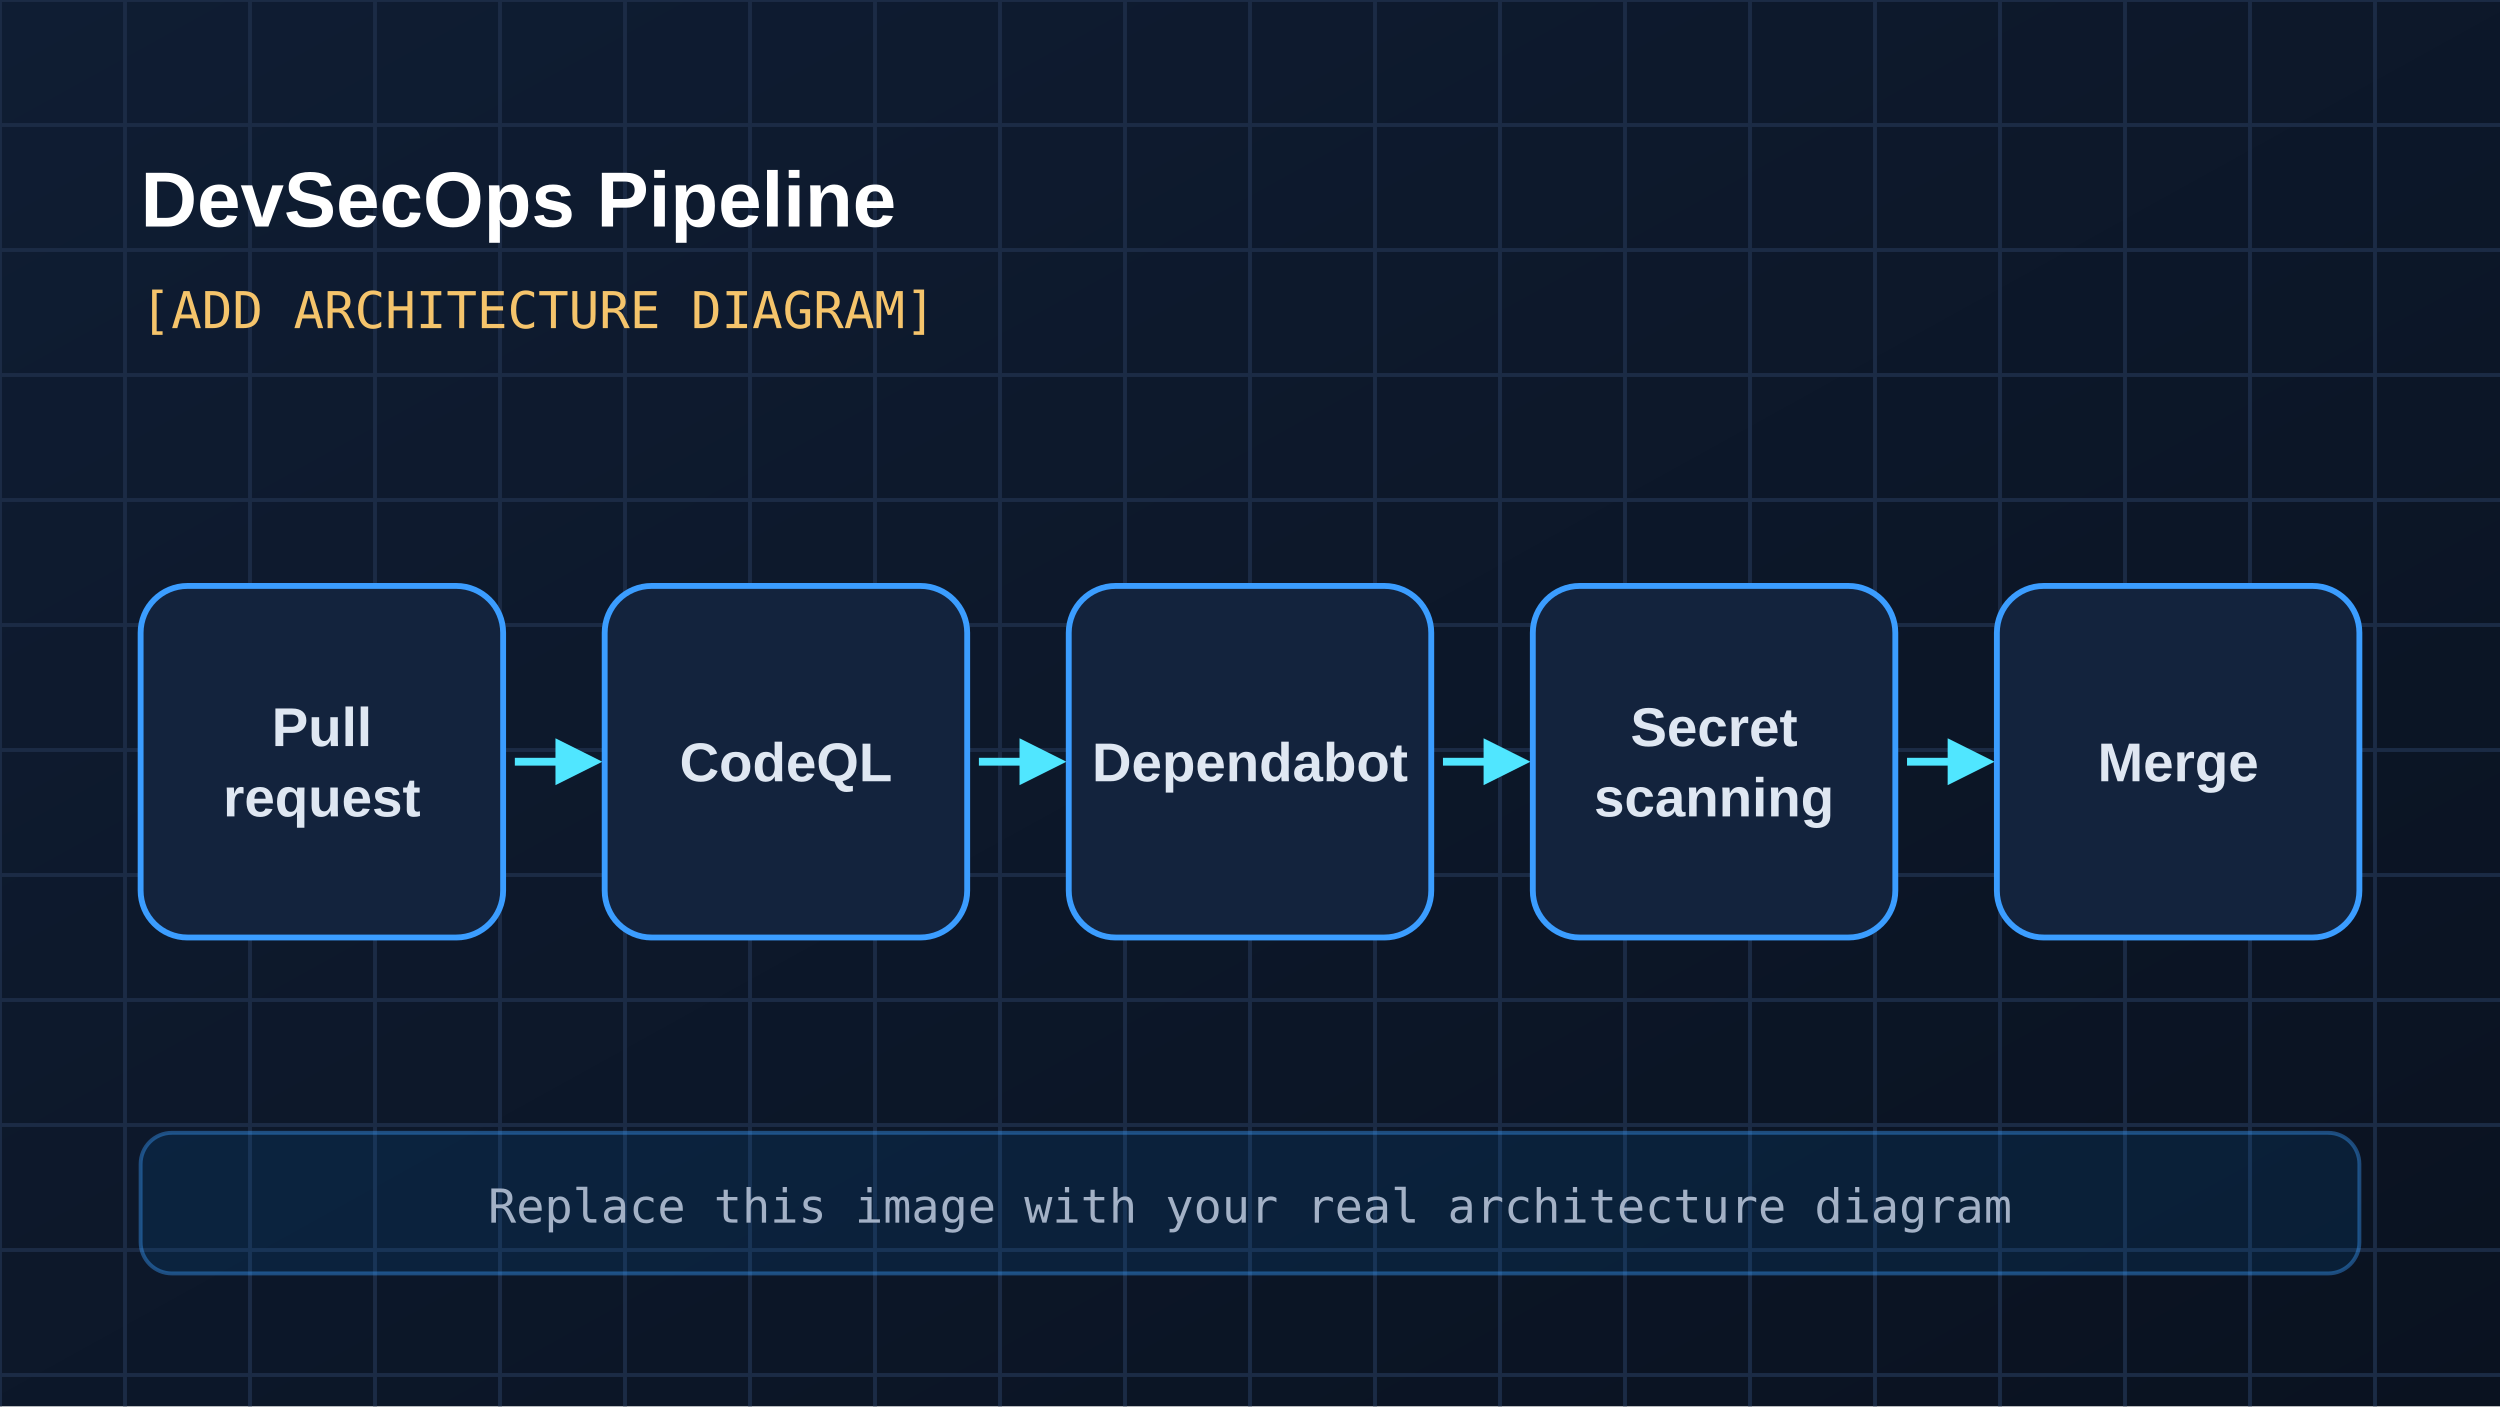
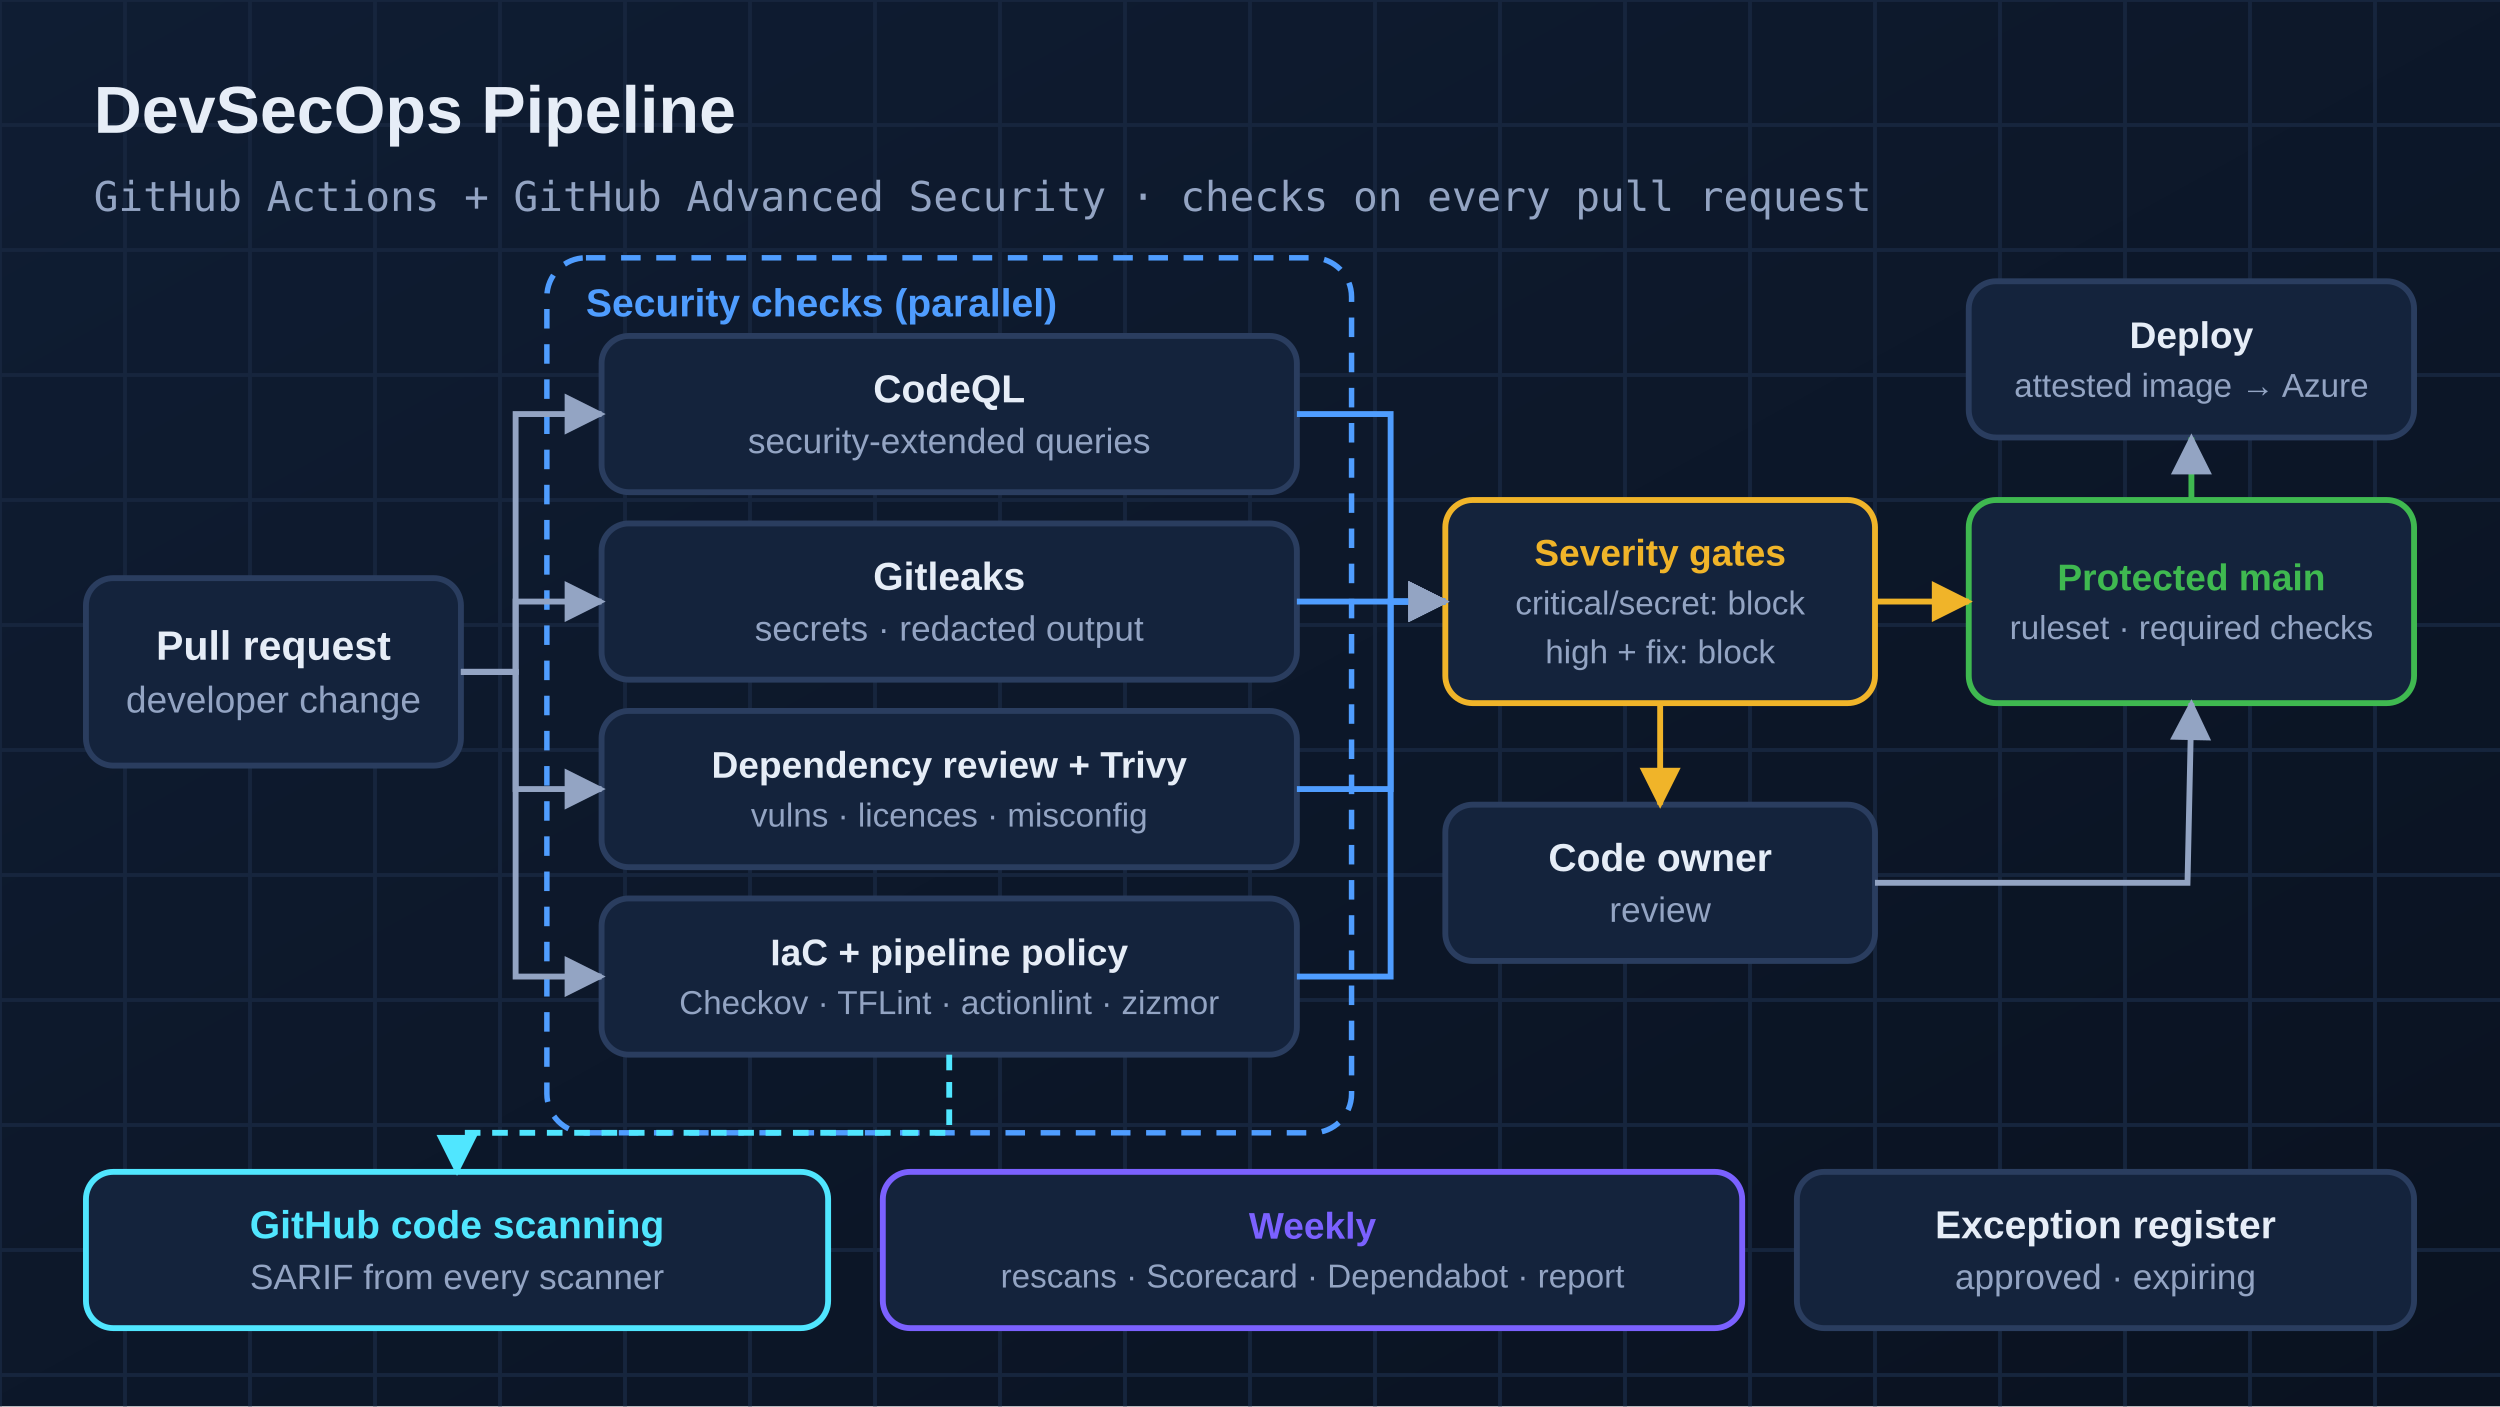
- <svg xmlns="http://www.w3.org/2000/svg" viewBox="0 0 640 360" role="img" aria-label="DevSecOps Pipeline — architecture diagram placeholder">
+ <svg xmlns="http://www.w3.org/2000/svg" viewBox="0 0 640 360" role="img" aria-label="Architecture: every pull request runs CodeQL code scanning, Gitleaks secret detection, dependency review with Trivy, and infrastructure and pipeline policy checks; results flow to GitHub code scanning; severity gates and code owner review guard the protected main branch; weekly jobs rescan, run OpenSSF Scorecard, Dependabot updates and a security report.">
  <defs>
    <linearGradient id="bg" x1="0" y1="0" x2="1" y2="1">
      <stop offset="0" stop-color="#0f1d33" />
      <stop offset="1" stop-color="#0a1220" />
    </linearGradient>
-     <marker id="a" viewBox="0 0 10 10" refX="8" refY="5" markerWidth="6" markerHeight="6" orient="auto">
-       <path d="M0 0l10 5-10 5z" fill="#50e6ff" />
+     <marker id="a" viewBox="0 0 10 10" refX="9" refY="5" markerWidth="7" markerHeight="7" orient="auto-start-reverse">
+       <path d="M0 0L10 5L0 10z" fill="#93a4c3" />
+     </marker>
+     <marker id="b" viewBox="0 0 10 10" refX="9" refY="5" markerWidth="7" markerHeight="7" orient="auto-start-reverse">
+       <path d="M0 0L10 5L0 10z" fill="#50e6ff" />
+     </marker>
+     <marker id="w" viewBox="0 0 10 10" refX="9" refY="5" markerWidth="7" markerHeight="7" orient="auto-start-reverse">
+       <path d="M0 0L10 5L0 10z" fill="#f0b429" />
    </marker>
  </defs>
  <rect width="640" height="360" fill="url(#bg)" />
-   <g stroke="#1b2b45" stroke-width="1">
+   <g stroke="#16253d" stroke-width="1">
    <path d="M0 0V360" />
    <path d="M32 0V360" />
    <path d="M64 0V360" />
    <path d="M96 0V360" />
    <path d="M128 0V360" />
    <path d="M160 0V360" />
    <path d="M192 0V360" />
    <path d="M224 0V360" />
    <path d="M256 0V360" />
    <path d="M288 0V360" />
    <path d="M320 0V360" />
    <path d="M352 0V360" />
    <path d="M384 0V360" />
    <path d="M416 0V360" />
    <path d="M448 0V360" />
    <path d="M480 0V360" />
    <path d="M512 0V360" />
    <path d="M544 0V360" />
    <path d="M576 0V360" />
    <path d="M608 0V360" />
    <path d="M0 0H640" />
    <path d="M0 32H640" />
    <path d="M0 64H640" />
    <path d="M0 96H640" />
    <path d="M0 128H640" />
    <path d="M0 160H640" />
    <path d="M0 192H640" />
    <path d="M0 224H640" />
    <path d="M0 256H640" />
    <path d="M0 288H640" />
    <path d="M0 320H640" />
    <path d="M0 352H640" />
  </g>
-   <text x="36" y="58" font-family="Segoe UI, Arial, sans-serif" font-size="20" font-weight="700" fill="#ffffff">DevSecOps Pipeline</text>
-   <text x="36" y="84" font-family="Consolas, Menlo, monospace" font-size="13" fill="#f5c46b">[ADD ARCHITECTURE DIAGRAM]</text>
-   <rect x="36.0" y="150" width="92.8" height="90" rx="12" fill="#13233d" stroke="#3b9dff" stroke-width="1.5" />
-   <text x="82.4" y="191.0" text-anchor="middle" font-family="Segoe UI, Arial, sans-serif" font-size="14" font-weight="600" fill="#dfe7f2">Pull</text>
-   <text x="82.4" y="209.0" text-anchor="middle" font-family="Segoe UI, Arial, sans-serif" font-size="14" font-weight="600" fill="#dfe7f2">request</text>
-   <path d="M131.8 195.0H151.8" stroke="#50e6ff" stroke-width="2" marker-end="url(#a)" />
-   <rect x="154.8" y="150" width="92.8" height="90" rx="12" fill="#13233d" stroke="#3b9dff" stroke-width="1.5" />
-   <text x="201.2" y="200.0" text-anchor="middle" font-family="Segoe UI, Arial, sans-serif" font-size="14" font-weight="600" fill="#dfe7f2">CodeQL</text>
-   <path d="M250.6 195.0H270.6" stroke="#50e6ff" stroke-width="2" marker-end="url(#a)" />
-   <rect x="273.6" y="150" width="92.8" height="90" rx="12" fill="#13233d" stroke="#3b9dff" stroke-width="1.5" />
-   <text x="320.0" y="200.0" text-anchor="middle" font-family="Segoe UI, Arial, sans-serif" font-size="14" font-weight="600" fill="#dfe7f2">Dependabot</text>
-   <path d="M369.4 195.0H389.4" stroke="#50e6ff" stroke-width="2" marker-end="url(#a)" />
-   <rect x="392.4" y="150" width="92.8" height="90" rx="12" fill="#13233d" stroke="#3b9dff" stroke-width="1.5" />
-   <text x="438.8" y="191.0" text-anchor="middle" font-family="Segoe UI, Arial, sans-serif" font-size="14" font-weight="600" fill="#dfe7f2">Secret</text>
-   <text x="438.8" y="209.0" text-anchor="middle" font-family="Segoe UI, Arial, sans-serif" font-size="14" font-weight="600" fill="#dfe7f2">scanning</text>
-   <path d="M488.2 195.0H508.2" stroke="#50e6ff" stroke-width="2" marker-end="url(#a)" />
-   <rect x="511.2" y="150" width="92.8" height="90" rx="12" fill="#13233d" stroke="#3b9dff" stroke-width="1.5" />
-   <text x="557.6" y="200.0" text-anchor="middle" font-family="Segoe UI, Arial, sans-serif" font-size="14" font-weight="600" fill="#dfe7f2">Merge</text>
-   <rect x="36" y="290" width="568" height="36" rx="8" fill="#0078d4" fill-opacity=".12" stroke="#3b9dff" stroke-opacity=".4" />
-   <text x="320.0" y="313" text-anchor="middle" font-family="Consolas, Menlo, monospace" font-size="12" fill="#a3b1c6">Replace this image with your real architecture diagram</text>
+   <text x="24" y="34" font-family="Segoe UI, Arial, sans-serif" font-size="17" font-weight="700" fill="#e6edf7">DevSecOps Pipeline</text>
+   <text x="24" y="54" font-family="Consolas, Menlo, monospace" font-size="10.5" fill="#93a4c3">GitHub Actions + GitHub Advanced Security · checks on every pull request</text>
+   <rect x="22" y="148" width="96" height="48" rx="7" fill="#14233c" stroke="#2a3d5f" stroke-width="1.5" />
+   <text x="70.0" y="168.9" text-anchor="middle" font-family="Segoe UI, Arial, sans-serif" font-size="10.5" font-weight="700" fill="#e6edf7">Pull request</text>
+   <text x="70.0" y="182.4" text-anchor="middle" font-family="Segoe UI, Arial, sans-serif" font-size="9.5" font-weight="400" fill="#93a4c3">developer change</text>
+   <rect x="140" y="66" width="206" height="224" rx="10" fill="none" stroke="#4f9dff" stroke-width="1.4" stroke-dasharray="5 4" />
+   <text x="150" y="81" font-family="Segoe UI, Arial, sans-serif" font-size="10" font-weight="700" fill="#4f9dff">Security checks (parallel)</text>
+   <rect x="154" y="86" width="178" height="40" rx="7" fill="#14233c" stroke="#2a3d5f" stroke-width="1.5" />
+   <text x="243.0" y="103.0" text-anchor="middle" font-family="Segoe UI, Arial, sans-serif" font-size="10" font-weight="700" fill="#e6edf7">CodeQL</text>
+   <text x="243.0" y="116.0" text-anchor="middle" font-family="Segoe UI, Arial, sans-serif" font-size="9" font-weight="400" fill="#93a4c3">security-extended queries</text>
+   <rect x="154" y="134" width="178" height="40" rx="7" fill="#14233c" stroke="#2a3d5f" stroke-width="1.5" />
+   <text x="243.0" y="151.0" text-anchor="middle" font-family="Segoe UI, Arial, sans-serif" font-size="10" font-weight="700" fill="#e6edf7">Gitleaks</text>
+   <text x="243.0" y="164.0" text-anchor="middle" font-family="Segoe UI, Arial, sans-serif" font-size="9" font-weight="400" fill="#93a4c3">secrets · redacted output</text>
+   <rect x="154" y="182" width="178" height="40" rx="7" fill="#14233c" stroke="#2a3d5f" stroke-width="1.5" />
+   <text x="243.0" y="199.1" text-anchor="middle" font-family="Segoe UI, Arial, sans-serif" font-size="9.5" font-weight="700" fill="#e6edf7">Dependency review + Trivy</text>
+   <text x="243.0" y="211.6" text-anchor="middle" font-family="Segoe UI, Arial, sans-serif" font-size="8.5" font-weight="400" fill="#93a4c3">vulns · licences · misconfig</text>
+   <rect x="154" y="230" width="178" height="40" rx="7" fill="#14233c" stroke="#2a3d5f" stroke-width="1.5" />
+   <text x="243.0" y="247.1" text-anchor="middle" font-family="Segoe UI, Arial, sans-serif" font-size="9.5" font-weight="700" fill="#e6edf7">IaC + pipeline policy</text>
+   <text x="243.0" y="259.6" text-anchor="middle" font-family="Segoe UI, Arial, sans-serif" font-size="8.5" font-weight="400" fill="#93a4c3">Checkov · TFLint · actionlint · zizmor</text>
+   <path d="M118.0 172.0 L132.0 172.0 L132.0 106.0 L154.0 106.0" fill="none" stroke="#93a4c3" stroke-width="1.5" marker-end="url(#a)" />
+   <path d="M118.0 172.0 L132.0 172.0 L132.0 154.0 L154.0 154.0" fill="none" stroke="#93a4c3" stroke-width="1.5" marker-end="url(#a)" />
+   <path d="M118.0 172.0 L132.0 172.0 L132.0 202.0 L154.0 202.0" fill="none" stroke="#93a4c3" stroke-width="1.5" marker-end="url(#a)" />
+   <path d="M118.0 172.0 L132.0 172.0 L132.0 250.0 L154.0 250.0" fill="none" stroke="#93a4c3" stroke-width="1.5" marker-end="url(#a)" />
+   <rect x="370" y="128" width="110" height="52" rx="7" fill="#14233c" stroke="#f0b429" stroke-width="1.5" />
+   <text x="425.0" y="144.8" text-anchor="middle" font-family="Segoe UI, Arial, sans-serif" font-size="9.5" font-weight="700" fill="#f0b429">Severity gates</text>
+   <text x="425.0" y="157.3" text-anchor="middle" font-family="Segoe UI, Arial, sans-serif" font-size="8.5" font-weight="400" fill="#93a4c3">critical/secret: block</text>
+   <text x="425.0" y="169.8" text-anchor="middle" font-family="Segoe UI, Arial, sans-serif" font-size="8.5" font-weight="400" fill="#93a4c3">high + fix: block</text>
+   <path d="M332.0 106.0 L356.0 106.0 L356.0 154.0 L370.0 154.0" fill="none" stroke="#4f9dff" stroke-width="1.5" marker-end="url(#a)" />
+   <path d="M332.0 154.0 L356.0 154.0 L356.0 154.0 L370.0 154.0" fill="none" stroke="#4f9dff" stroke-width="1.5" marker-end="url(#a)" />
+   <path d="M332.0 202.0 L356.0 202.0 L356.0 154.0 L370.0 154.0" fill="none" stroke="#4f9dff" stroke-width="1.5" marker-end="url(#a)" />
+   <path d="M332.0 250.0 L356.0 250.0 L356.0 154.0 L370.0 154.0" fill="none" stroke="#4f9dff" stroke-width="1.5" marker-end="url(#a)" />
+   <rect x="370" y="206" width="110" height="40" rx="7" fill="#14233c" stroke="#2a3d5f" stroke-width="1.5" />
+   <text x="425.0" y="223.0" text-anchor="middle" font-family="Segoe UI, Arial, sans-serif" font-size="10" font-weight="700" fill="#e6edf7">Code owner</text>
+   <text x="425.0" y="236.0" text-anchor="middle" font-family="Segoe UI, Arial, sans-serif" font-size="9" font-weight="400" fill="#93a4c3">review</text>
+   <rect x="504" y="128" width="114" height="52" rx="7" fill="#14233c" stroke="#3fb950" stroke-width="1.5" />
+   <text x="561.0" y="151.1" text-anchor="middle" font-family="Segoe UI, Arial, sans-serif" font-size="9.5" font-weight="700" fill="#3fb950">Protected main</text>
+   <text x="561.0" y="163.6" text-anchor="middle" font-family="Segoe UI, Arial, sans-serif" font-size="8.5" font-weight="400" fill="#93a4c3">ruleset · required checks</text>
+   <path d="M425.0 180.0 L425.0 206.0" fill="none" stroke="#f0b429" stroke-width="1.5" marker-end="url(#w)" />
+   <path d="M480.0 226.0 L560.0 226.0 L561.0 180.0" fill="none" stroke="#93a4c3" stroke-width="1.5" marker-end="url(#a)" />
+   <path d="M480.0 154.0 L504.0 154.0" fill="none" stroke="#f0b429" stroke-width="1.5" marker-end="url(#w)" />
+   <rect x="504" y="72" width="114" height="40" rx="7" fill="#14233c" stroke="#2a3d5f" stroke-width="1.5" />
+   <text x="561.0" y="89.1" text-anchor="middle" font-family="Segoe UI, Arial, sans-serif" font-size="9.5" font-weight="700" fill="#e6edf7">Deploy</text>
+   <text x="561.0" y="101.6" text-anchor="middle" font-family="Segoe UI, Arial, sans-serif" font-size="8.5" font-weight="400" fill="#93a4c3">attested image → Azure</text>
+   <path d="M561.0 128.0 L561.0 112.0" fill="none" stroke="#3fb950" stroke-width="1.5" marker-end="url(#a)" />
+   <rect x="22" y="300" width="190" height="40" rx="7" fill="#14233c" stroke="#50e6ff" stroke-width="1.5" />
+   <text x="117.0" y="317.0" text-anchor="middle" font-family="Segoe UI, Arial, sans-serif" font-size="10" font-weight="700" fill="#50e6ff">GitHub code scanning</text>
+   <text x="117.0" y="330.0" text-anchor="middle" font-family="Segoe UI, Arial, sans-serif" font-size="9" font-weight="400" fill="#93a4c3">SARIF from every scanner</text>
+   <rect x="226" y="300" width="220" height="40" rx="7" fill="#14233c" stroke="#7b61ff" stroke-width="1.5" />
+   <text x="336.0" y="317.1" text-anchor="middle" font-family="Segoe UI, Arial, sans-serif" font-size="9.5" font-weight="700" fill="#7b61ff">Weekly</text>
+   <text x="336.0" y="329.6" text-anchor="middle" font-family="Segoe UI, Arial, sans-serif" font-size="8.5" font-weight="400" fill="#93a4c3">rescans · Scorecard · Dependabot · report</text>
+   <rect x="460" y="300" width="158" height="40" rx="7" fill="#14233c" stroke="#2a3d5f" stroke-width="1.5" />
+   <text x="539.0" y="317.0" text-anchor="middle" font-family="Segoe UI, Arial, sans-serif" font-size="10" font-weight="700" fill="#e6edf7">Exception register</text>
+   <text x="539.0" y="330.0" text-anchor="middle" font-family="Segoe UI, Arial, sans-serif" font-size="9" font-weight="400" fill="#93a4c3">approved · expiring</text>
+   <path d="M243.0 270.0 L243.0 290.0 L117.0 290.0 L117.0 300.0" fill="none" stroke="#50e6ff" stroke-width="1.5" stroke-dasharray="4 3" marker-end="url(#b)" />
</svg>
